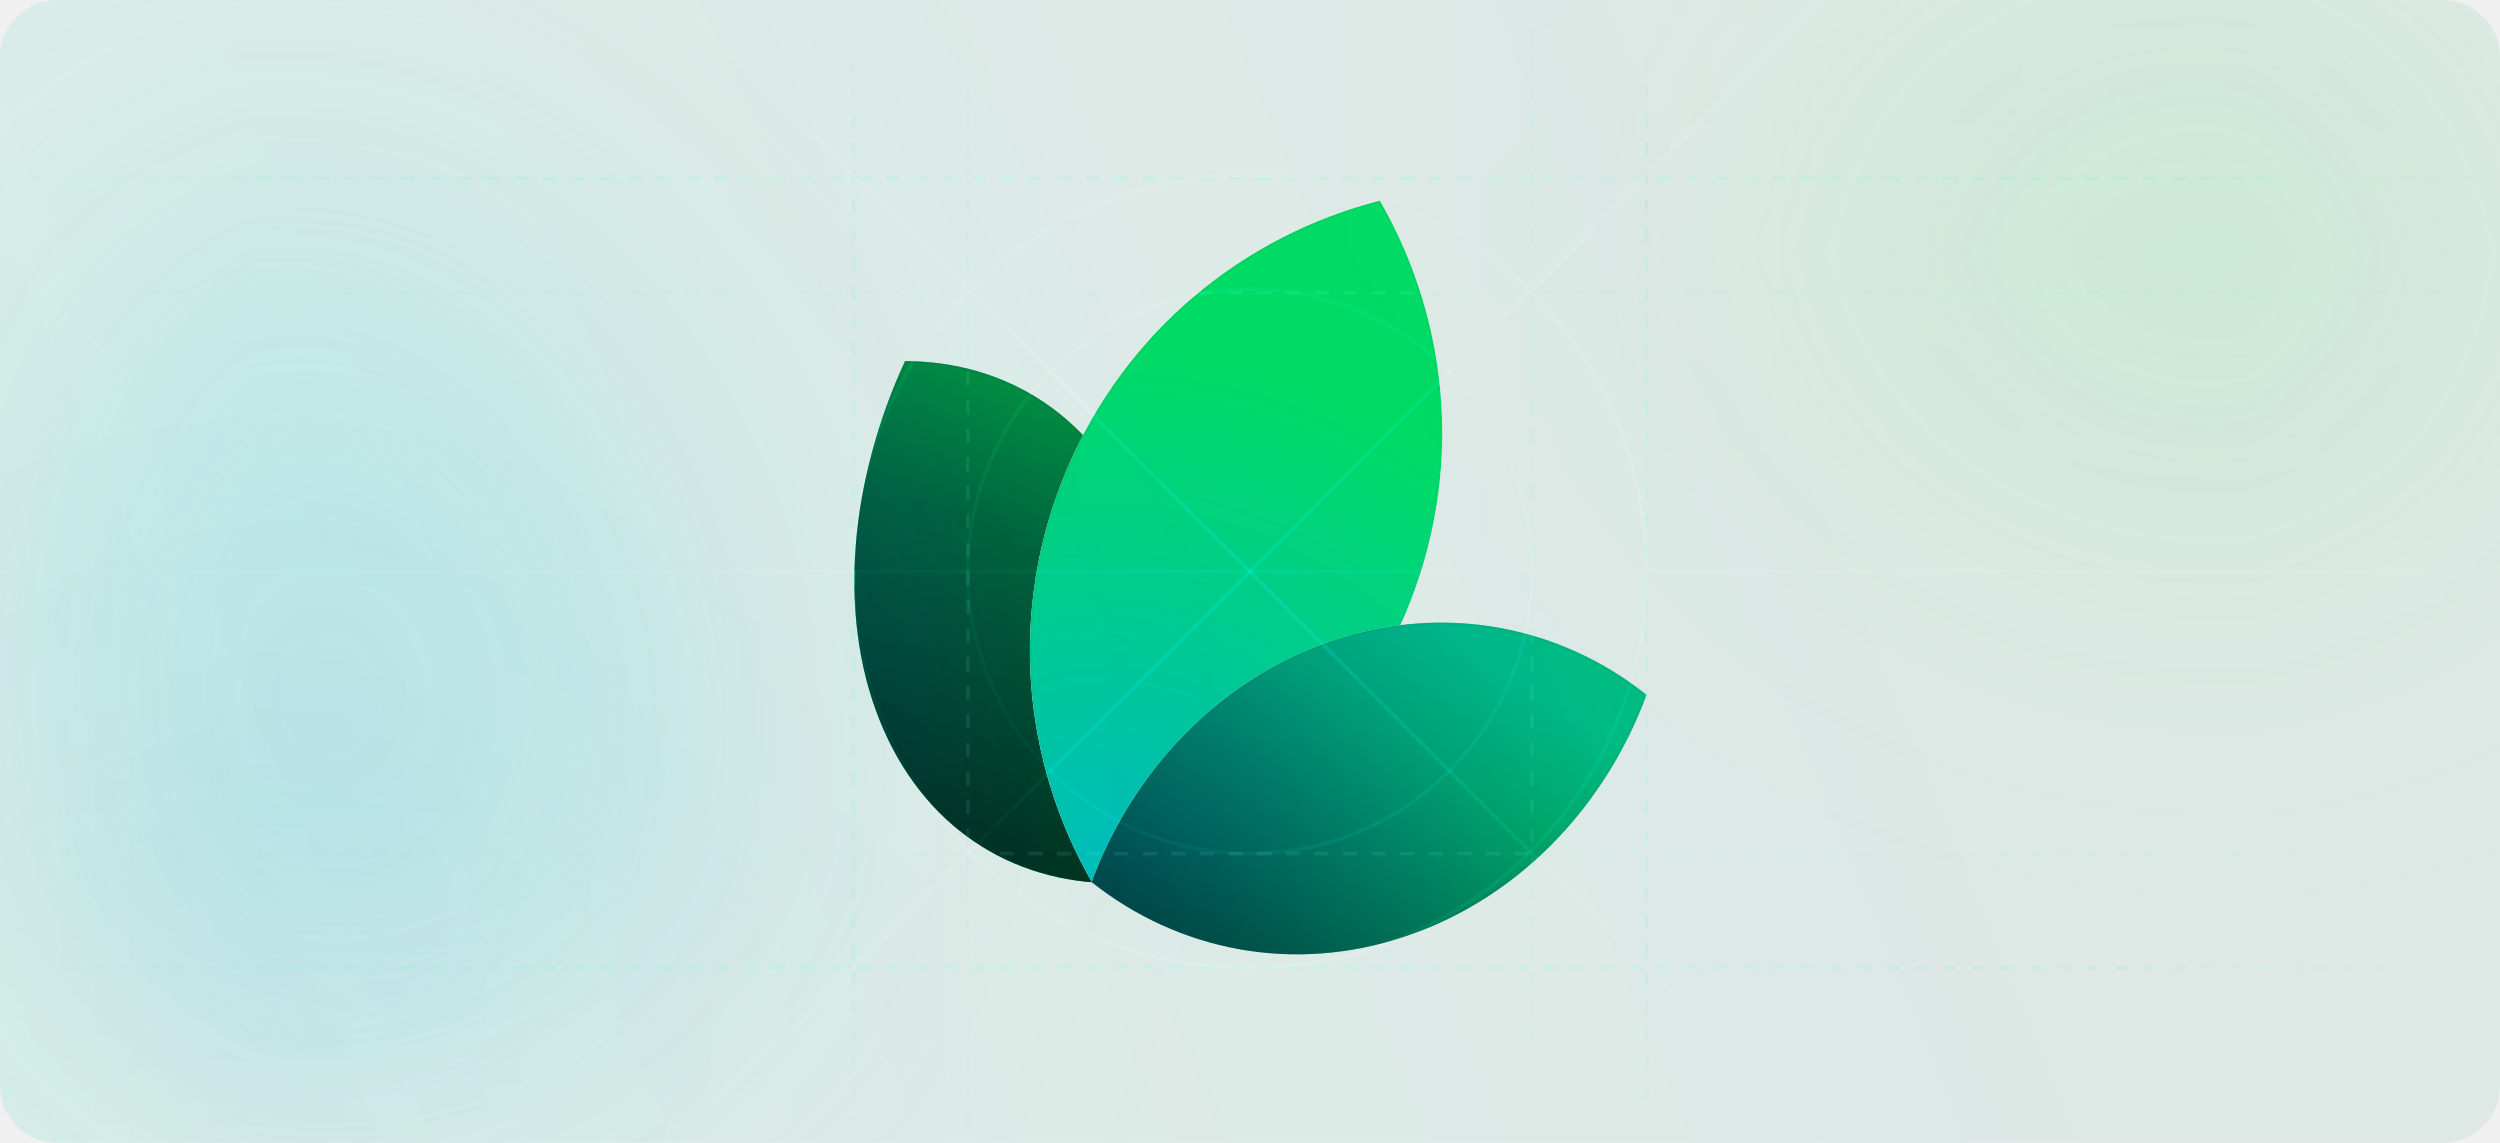
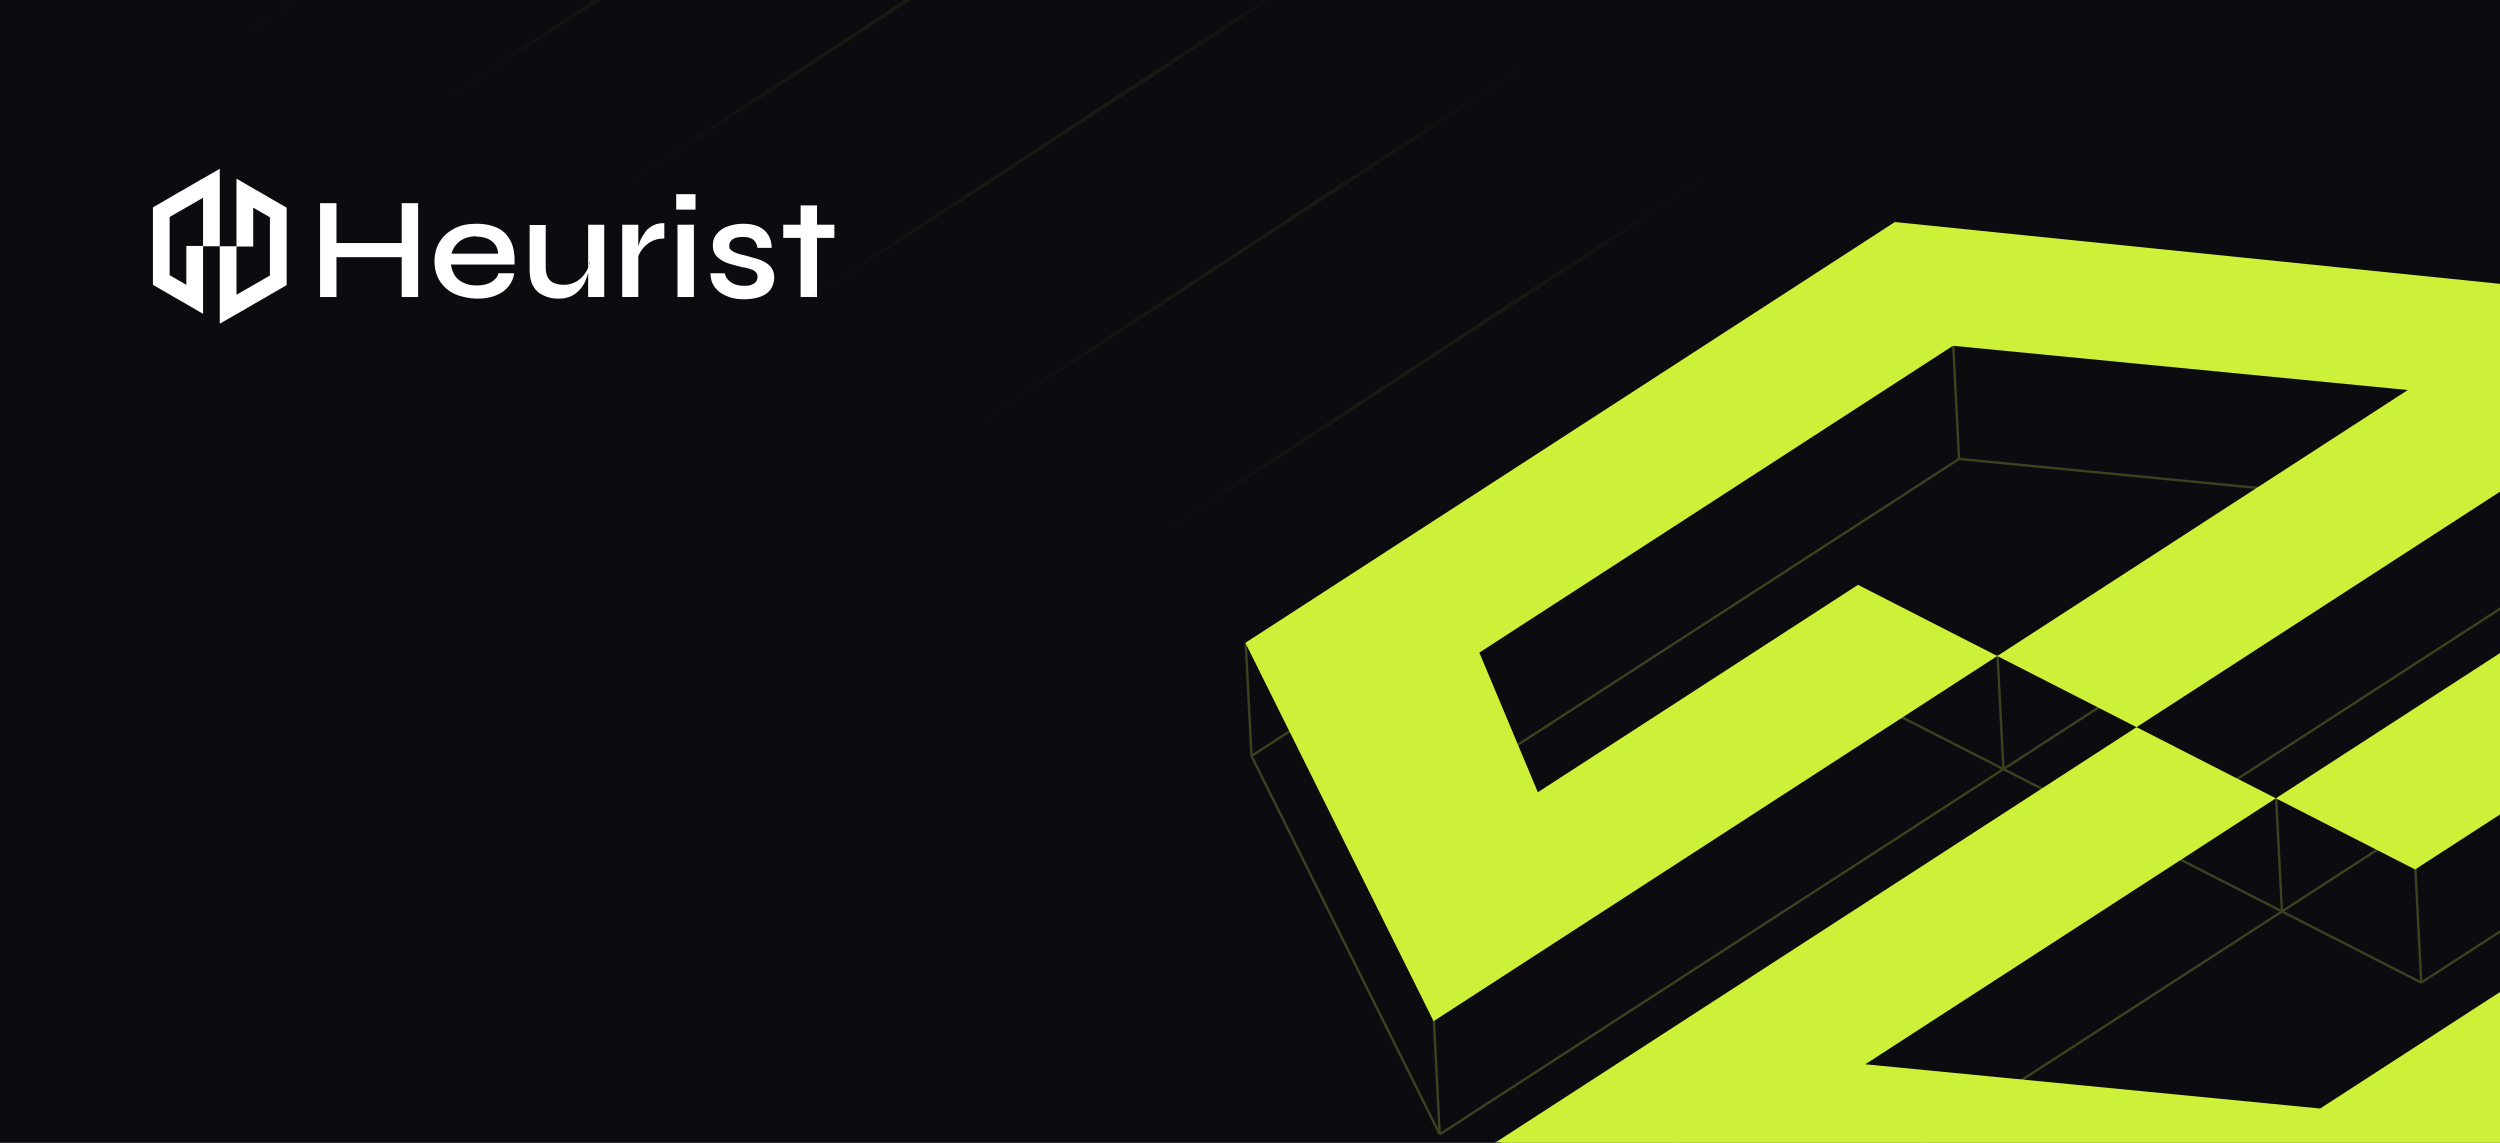
<svg xmlns="http://www.w3.org/2000/svg" width="700" height="320" viewBox="0 0 700 320" fill="none">
-   <g clip-path="url(#clip0_2862_30)">
-     <rect width="700" height="320" rx="16" fill="url(#paint0_linear_2862_30)" />
-     <path d="M311.889 247.3C283.097 247.215 258.226 231.466 246.292 201.629C234.357 171.793 238.02 134.523 253.414 101.112C282.206 101.197 307.077 116.945 319.011 146.782C330.946 176.619 327.283 213.888 311.889 247.3Z" fill="white" />
-     <path d="M311.889 247.3C283.097 247.215 258.226 231.466 246.292 201.629C234.357 171.793 238.02 134.523 253.414 101.112C282.206 101.197 307.077 116.945 319.011 146.782C330.946 176.619 327.283 213.888 311.889 247.3Z" fill="url(#paint1_radial_2862_30)" />
-     <path d="M311.889 247.3C283.097 247.215 258.226 231.466 246.292 201.629C234.357 171.793 238.02 134.523 253.414 101.112C282.206 101.197 307.077 116.945 319.011 146.782C330.946 176.619 327.283 213.888 311.889 247.3Z" fill="black" fill-opacity="0.5" style="mix-blend-mode:hard-light" />
-     <path d="M311.889 247.3C283.097 247.215 258.226 231.466 246.292 201.629C234.357 171.793 238.02 134.523 253.414 101.112C282.206 101.197 307.077 116.945 319.011 146.782C330.946 176.619 327.283 213.888 311.889 247.3Z" fill="url(#paint2_linear_2862_30)" fill-opacity="0.5" style="mix-blend-mode:hard-light" />
-     <path d="M311.72 247.034C283.108 246.887 258.409 231.208 246.538 201.531C234.656 171.825 238.271 134.702 253.583 101.377C282.195 101.524 306.894 117.203 318.765 146.88C330.647 176.586 327.031 213.709 311.72 247.034Z" stroke="url(#paint3_linear_2862_30)" stroke-opacity="0.05" stroke-width="0.531" />
-     <path d="M305.839 247.174C343.92 237.419 377.154 210.619 393.585 171.64C410.017 132.661 405.98 90.199 386.347 56.193C348.266 65.948 315.032 92.749 298.601 131.728C282.169 170.706 286.206 213.168 305.839 247.174Z" fill="white" />
-     <path d="M305.839 247.174C343.92 237.419 377.154 210.619 393.585 171.64C410.017 132.661 405.98 90.199 386.347 56.193C348.266 65.948 315.032 92.749 298.601 131.728C282.169 170.706 286.206 213.168 305.839 247.174Z" fill="url(#paint4_radial_2862_30)" />
-     <path d="M393.341 171.537C376.971 210.369 343.89 237.091 305.969 246.867C286.462 212.959 282.476 170.663 298.845 131.831C315.215 92.998 348.295 66.276 386.217 56.5C405.724 90.408 409.71 132.704 393.341 171.537Z" stroke="url(#paint5_linear_2862_30)" stroke-opacity="0.05" stroke-width="0.531" />
-     <path d="M305.686 246.995C329.749 266.114 361.965 272.832 393.67 262.129C425.376 251.426 449.499 225.691 461.03 194.556C436.967 175.437 404.751 168.719 373.045 179.422C341.34 190.125 317.217 215.86 305.686 246.995Z" fill="white" />
-     <path d="M305.686 246.995C329.749 266.114 361.965 272.832 393.67 262.129C425.376 251.426 449.499 225.691 461.03 194.556C436.967 175.437 404.751 168.719 373.045 179.422C341.34 190.125 317.217 215.86 305.686 246.995Z" fill="url(#paint6_radial_2862_30)" />
-     <path d="M305.686 246.995C329.749 266.114 361.965 272.832 393.67 262.129C425.376 251.426 449.499 225.691 461.03 194.556C436.967 175.437 404.751 168.719 373.045 179.422C341.34 190.125 317.217 215.86 305.686 246.995Z" fill="black" fill-opacity="0.2" style="mix-blend-mode:hard-light" />
-     <path d="M305.686 246.995C329.749 266.114 361.965 272.832 393.67 262.129C425.376 251.426 449.499 225.691 461.03 194.556C436.967 175.437 404.751 168.719 373.045 179.422C341.34 190.125 317.217 215.86 305.686 246.995Z" fill="url(#paint7_linear_2862_30)" fill-opacity="0.5" style="mix-blend-mode:hard-light" />
-     <path d="M393.586 261.878C362.034 272.529 329.98 265.88 306.002 246.907C317.534 215.919 341.57 190.327 373.13 179.673C404.681 169.023 436.735 175.671 460.714 194.644C449.181 225.632 425.145 251.224 393.586 261.878Z" stroke="url(#paint8_linear_2862_30)" stroke-opacity="0.05" stroke-width="0.531" />
-     <g opacity="0.8" filter="url(#filter0_f_2862_30)">
-       <circle cx="660" cy="-60" r="160" fill="#18E244" fill-opacity="0.4" />
-     </g>
-     <g opacity="0.8" filter="url(#filter1_f_2862_30)">
-       <circle cx="20" cy="213" r="160" fill="#18CAE2" fill-opacity="0.33" />
-     </g>
-     <g opacity="0.8" filter="url(#filter2_f_2862_30)">
-       <circle cx="660" cy="480" r="160" fill="#18E2B2" fill-opacity="0.52" />
-     </g>
-     <g opacity="0.8" filter="url(#filter3_f_2862_30)">
-       <circle cx="20" cy="413" r="160" fill="#4018E2" fill-opacity="0.22" />
-     </g>
-     <path opacity="0.2" d="M0 50H700" stroke="url(#paint9_radial_2862_30)" stroke-dasharray="4 4" />
-     <path opacity="0.1" d="M0 82H700" stroke="url(#paint10_radial_2862_30)" stroke-dasharray="4 4" />
-     <path opacity="0.2" d="M239 0L239 320" stroke="url(#paint11_radial_2862_30)" stroke-dasharray="4 4" />
-     <path opacity="0.1" d="M271 0L271 320" stroke="url(#paint12_radial_2862_30)" stroke-dasharray="4 4" />
-     <path opacity="0.2" d="M461 0L461 320" stroke="url(#paint13_radial_2862_30)" stroke-dasharray="4 4" />
-     <path opacity="0.1" d="M429 0L429 320" stroke="url(#paint14_radial_2862_30)" stroke-dasharray="4 4" />
-     <path opacity="0.2" d="M0 271H700" stroke="url(#paint15_radial_2862_30)" stroke-dasharray="4 4" />
-     <path opacity="0.1" d="M0 239H700" stroke="url(#paint16_radial_2862_30)" stroke-dasharray="4 4" />
-     <g style="mix-blend-mode:overlay" opacity="0.1">
-       <path d="M0 160H700" stroke="url(#paint17_linear_2862_30)" />
-     </g>
-     <g style="mix-blend-mode:overlay" opacity="0.2">
-       <path d="M511 -1L189 321" stroke="url(#paint18_linear_2862_30)" />
-     </g>
-     <g style="mix-blend-mode:overlay" opacity="0.2">
-       <path d="M511 321L189 -1" stroke="url(#paint19_linear_2862_30)" />
-     </g>
-     <g style="mix-blend-mode:overlay" opacity="0.1">
-       <circle cx="350" cy="160" r="111" stroke="white" />
-     </g>
-     <g style="mix-blend-mode:overlay" opacity="0.1">
-       <circle cx="350" cy="160" r="79" stroke="white" />
-     </g>
+   <g clip-path="url(#clip0_923_247)">
+     <rect width="700" height="320" fill="white" />
+     <rect width="700" height="320" fill="#0C0B10" />
+     <path d="M89.62 56.888H94.21V83.168H89.62V56.888ZM93.76 68.048H113.11V72.008H93.76V68.048ZM112.48 56.888H117.07V83.168H112.48V56.888Z" fill="white" />
+     <path d="M139.661 76.509H143.981C143.801 77.859 143.261 79.119 142.361 80.199C141.551 81.279 140.381 82.089 138.851 82.719C137.321 83.349 135.611 83.619 133.631 83.619C131.651 83.619 129.311 83.169 127.421 82.359C125.621 81.549 124.181 80.289 123.191 78.759C122.201 77.229 121.661 75.339 121.661 73.179C121.661 71.019 122.201 69.129 123.191 67.599C124.181 65.979 125.621 64.809 127.331 63.909C129.131 63.009 131.111 62.649 133.451 62.649C135.791 62.649 137.861 63.099 139.481 63.909C141.101 64.719 142.271 66.069 143.081 67.689C143.891 69.399 144.161 71.559 144.071 74.079H126.251C126.431 75.249 126.791 76.239 127.331 77.139C127.961 78.039 128.771 78.759 129.851 79.209C130.931 79.749 132.101 79.929 133.541 79.929C134.981 79.929 136.421 79.659 137.501 79.029C138.581 78.399 139.301 77.589 139.571 76.509H139.661ZM133.361 66.159C131.561 66.159 130.031 66.609 128.771 67.509C127.601 68.409 126.791 69.579 126.431 71.019H139.481C139.391 69.489 138.761 68.319 137.681 67.509C136.601 66.699 135.161 66.249 133.361 66.249V66.159Z" fill="white" />
+     <path d="M164.952 73.537V74.797C164.952 75.157 164.862 75.698 164.682 76.418C164.502 77.138 164.232 77.858 163.872 78.757C163.512 79.567 162.972 80.377 162.342 81.097C161.712 81.817 160.902 82.448 160.002 82.897C159.012 83.347 157.932 83.618 156.582 83.618C155.232 83.618 154.602 83.528 153.612 83.257C152.622 82.987 151.722 82.537 150.912 81.998C150.102 81.368 149.472 80.558 149.022 79.567C148.572 78.578 148.302 77.228 148.302 75.698V63.008H152.802V74.797C152.802 76.058 152.982 77.047 153.432 77.767C153.882 78.487 154.422 79.028 155.232 79.297C155.952 79.567 156.852 79.748 157.842 79.748C159.282 79.748 160.452 79.388 161.532 78.757C162.522 78.127 163.332 77.317 163.962 76.328C164.592 75.338 164.952 74.438 165.132 73.537H164.952ZM169.182 83.168H164.682V62.917H169.182V83.168Z" fill="white" />
+     <path d="M174.221 62.919H178.721V83.168H174.221V62.919ZM186.011 66.788C184.571 66.788 183.311 67.058 182.231 67.689C181.151 68.319 180.341 69.038 179.711 69.939C179.081 70.838 178.631 71.739 178.451 72.549V70.299C178.451 70.028 178.451 69.579 178.721 68.948C178.901 68.319 179.171 67.689 179.441 66.969C179.801 66.249 180.251 65.528 180.791 64.808C181.331 64.088 182.051 63.548 182.951 63.099C183.761 62.648 184.841 62.468 186.011 62.468V66.788Z" fill="white" />
+     <path d="M194.74 54.369V58.689H189.34V54.369H194.74ZM189.7 62.919H194.29V83.169H189.7V62.919Z" fill="white" />
+     <path d="M198.788 76.509H202.928C203.108 77.499 203.738 78.399 204.638 79.029C205.538 79.659 206.708 80.019 208.238 80.019C209.768 80.019 209.948 79.929 210.578 79.659C211.118 79.479 211.568 79.119 211.748 78.759C212.018 78.399 212.108 77.949 212.108 77.499C212.108 77.049 211.928 76.419 211.568 76.149C211.208 75.789 210.758 75.519 210.128 75.339C209.498 75.159 208.688 74.889 207.698 74.799C206.708 74.529 205.718 74.259 204.728 73.989C203.738 73.719 202.838 73.359 202.118 72.909C201.398 72.459 200.678 71.919 200.228 71.199C199.778 70.479 199.598 69.669 199.598 68.679C199.598 67.689 199.778 66.969 200.228 66.159C200.678 65.439 201.218 64.809 202.028 64.269C202.748 63.729 203.648 63.369 204.728 63.099C205.718 62.829 206.888 62.649 208.058 62.649C209.858 62.649 211.298 62.919 212.468 63.459C213.638 63.999 214.538 64.809 215.168 65.889C215.798 66.879 216.068 68.139 216.068 69.399H212.108C211.928 68.319 211.478 67.509 210.848 67.059C210.218 66.609 209.318 66.339 208.058 66.339C206.798 66.339 205.898 66.519 205.178 66.969C204.548 67.419 204.188 67.959 204.188 68.769C204.188 69.579 204.368 69.759 204.818 70.119C205.268 70.479 205.808 70.749 206.618 71.019C207.428 71.289 208.328 71.469 209.408 71.739C210.398 72.009 211.298 72.279 212.198 72.549C213.098 72.819 213.818 73.179 214.538 73.629C215.258 74.079 215.798 74.619 216.158 75.249C216.608 75.969 216.788 76.779 216.788 77.769C216.788 78.759 216.428 80.109 215.798 81.009C215.168 81.909 214.178 82.629 212.918 83.079C211.658 83.529 210.128 83.799 208.418 83.799C206.708 83.799 205.538 83.619 204.458 83.259C203.378 82.899 202.388 82.449 201.668 81.909C200.948 81.369 200.318 80.739 199.958 80.109C199.508 79.479 199.238 78.849 199.148 78.219C198.968 77.589 198.968 77.139 198.968 76.689L198.788 76.509Z" fill="white" />
+     <path d="M219.311 62.918H233.621V66.608H219.311V62.918ZM224.171 57.518H228.761V83.168H224.171V57.518Z" fill="white" />
+     <path d="M61.538 47.259V68.949H56.858V55.359L52.178 58.059L49.658 59.499L47.498 60.759V77.049L49.658 78.309L52.178 79.749V68.859H56.858V87.849L56.498 87.669L52.178 85.149L48.398 82.989L47.498 82.449L42.818 79.749V58.059L47.498 55.359L48.398 54.819L52.178 52.659L56.498 50.139L56.858 49.959L61.538 47.259Z" fill="white" />
+     <path d="M80.257 58.147V79.837L75.576 82.537L74.677 83.077L70.897 85.237L66.576 87.757L66.216 87.937L61.536 90.637V68.947H66.216V82.537L70.897 79.837L73.416 78.397L75.576 77.137V60.847L73.416 59.587L70.897 58.147V69.037H66.216V50.047L66.576 50.227L70.897 52.747L74.677 54.907L75.576 55.447L80.257 58.147Z" fill="white" />
+     <path d="M779.308 119.079L599.954 235.278M779.308 119.079L546.84 95.333M779.308 119.079L777.667 87.103M599.954 235.278L560.955 215.354M599.954 235.278L638.952 255.202M599.954 235.278L420.599 351.478M560.955 215.354L675.903 140.882L548.542 128.497M560.955 215.354L521.956 195.43L432.319 253.504L415.94 214.406L548.542 128.497M560.955 215.354L403.123 317.61M560.955 215.354L559.31 183.302M548.542 128.497L546.84 95.333M403.123 317.61L350.421 211.664M403.123 317.61L401.459 285.196M350.421 211.664L532.275 93.845L546.84 95.333M350.421 211.664L348.81 180.276M638.952 255.202L796.785 152.947L849.216 259.114M638.952 255.202L677.951 275.126M638.952 255.202L524.004 329.674L651.365 342.06L783.967 256.151L767.588 217.052M638.952 255.202L637.337 223.738M420.599 351.478L667.632 376.711M420.599 351.478L418.958 319.502M667.632 376.711L849.216 259.114M667.632 376.711L666.007 345.042M849.216 259.114L847.568 227.013M677.951 275.126L767.588 217.052M677.951 275.126L676.286 242.676M767.588 217.052L765.97 185.519" stroke="#849437" stroke-opacity="0.4" stroke-width="0.671" />
+     <path d="M530.554 62.17L777.588 87.403L598.233 203.602L559.234 183.679L674.182 109.206L546.821 96.821L414.22 182.73L430.598 221.828L520.235 163.755L559.234 183.679L401.402 285.934L348.701 179.988L530.554 62.17Z" fill="#CDF138" />
+     <path fill-rule="evenodd" clip-rule="evenodd" d="M637.232 223.526L598.233 203.602L418.878 319.802L665.912 345.035L847.765 227.217L795.064 121.271L637.232 223.526ZM637.232 223.526L676.231 243.45L765.868 185.377L782.246 224.475L649.645 310.384L522.284 297.999L637.232 223.526Z" fill="#CDF138" />
+     <path d="M549.576 2.51L297.807 167.201L355.735 495.729" stroke="url(#paint0_angular_923_247)" stroke-opacity="0.24" />
+     <path d="M499.118 -28.825L247.35 135.866L305.278 464.393" stroke="url(#paint1_angular_923_247)" stroke-opacity="0.24" />
+     <path d="M449.239 -61.896L197.47 102.795L255.399 431.322" stroke="url(#paint2_angular_923_247)" stroke-opacity="0.24" />
+     <path d="M401.087 -96.12L149.319 68.571L207.247 397.098" stroke="url(#paint3_angular_923_247)" stroke-opacity="0.24" />
+     <path d="M348.593 -118.653L96.824 46.039L154.752 374.566" stroke="url(#paint4_angular_923_247)" stroke-opacity="0.24" />
+     <path d="M290.906 -135.99L39.138 28.701L97.066 357.229" stroke="url(#paint5_angular_923_247)" stroke-opacity="0.24" />
+     <path d="M223.22 -177L-28.549 -12.309L29.38 316.219" stroke="url(#paint6_angular_923_247)" stroke-width="0.671" />
  </g>
  <defs>
-     <filter id="filter0_f_2862_30" x="260" y="-460" width="800" height="800" filterUnits="userSpaceOnUse" color-interpolation-filters="sRGB">
-       <feFlood flood-opacity="0" result="BackgroundImageFix" />
-       <feBlend mode="normal" in="SourceGraphic" in2="BackgroundImageFix" result="shape" />
-       <feGaussianBlur stdDeviation="120" result="effect1_foregroundBlur_2862_30" />
-     </filter>
-     <filter id="filter1_f_2862_30" x="-380" y="-187" width="800" height="800" filterUnits="userSpaceOnUse" color-interpolation-filters="sRGB">
-       <feFlood flood-opacity="0" result="BackgroundImageFix" />
-       <feBlend mode="normal" in="SourceGraphic" in2="BackgroundImageFix" result="shape" />
-       <feGaussianBlur stdDeviation="120" result="effect1_foregroundBlur_2862_30" />
-     </filter>
-     <filter id="filter2_f_2862_30" x="260" y="80" width="800" height="800" filterUnits="userSpaceOnUse" color-interpolation-filters="sRGB">
-       <feFlood flood-opacity="0" result="BackgroundImageFix" />
-       <feBlend mode="normal" in="SourceGraphic" in2="BackgroundImageFix" result="shape" />
-       <feGaussianBlur stdDeviation="120" result="effect1_foregroundBlur_2862_30" />
-     </filter>
-     <filter id="filter3_f_2862_30" x="-380" y="13" width="800" height="800" filterUnits="userSpaceOnUse" color-interpolation-filters="sRGB">
-       <feFlood flood-opacity="0" result="BackgroundImageFix" />
-       <feBlend mode="normal" in="SourceGraphic" in2="BackgroundImageFix" result="shape" />
-       <feGaussianBlur stdDeviation="120" result="effect1_foregroundBlur_2862_30" />
-     </filter>
-     <linearGradient id="paint0_linear_2862_30" x1="1.04308e-05" y1="320" x2="710.784" y2="26.079" gradientUnits="userSpaceOnUse">
-       <stop stop-color="#18E299" stop-opacity="0.09" />
-       <stop offset="0.729" stop-color="#0D9373" stop-opacity="0.08" />
-     </linearGradient>
-     <radialGradient id="paint1_radial_2862_30" cx="0" cy="0" r="1" gradientUnits="userSpaceOnUse" gradientTransform="translate(208.697 189.703) rotate(-10.029) scale(169.097 167.466)">
-       <stop stop-color="#00B0BB" />
-       <stop offset="1" stop-color="#00DB65" />
+     <radialGradient id="paint0_angular_923_247" cx="0" cy="0" r="1" gradientUnits="userSpaceOnUse" gradientTransform="translate(452.656 249.119) rotate(80) scale(226.033 138.271)">
+       <stop stop-opacity="0" />
+       <stop offset="0.475" stop-color="#CDF138" />
+       <stop offset="1" stop-opacity="0" />
    </radialGradient>
-     <linearGradient id="paint2_linear_2862_30" x1="306.587" y1="93.56" x2="252.341" y2="224.228" gradientUnits="userSpaceOnUse">
-       <stop stop-color="#18E299" />
-       <stop offset="1" />
-     </linearGradient>
-     <linearGradient id="paint3_linear_2862_30" x1="311.84" y1="123.717" x2="253.579" y2="224.761" gradientUnits="userSpaceOnUse">
-       <stop />
+     <radialGradient id="paint1_angular_923_247" cx="0" cy="0" r="1" gradientUnits="userSpaceOnUse" gradientTransform="translate(402.198 217.784) rotate(80) scale(226.033 138.271)">
+       <stop stop-opacity="0" />
+       <stop offset="0.475" stop-color="#CDF138" />
      <stop offset="1" stop-opacity="0" />
-     </linearGradient>
-     <radialGradient id="paint4_radial_2862_30" cx="0" cy="0" r="1" gradientUnits="userSpaceOnUse" gradientTransform="translate(313.407 243.64) rotate(-75.7542) scale(203.632 223.902)">
-       <stop stop-color="#00BBBB" />
-       <stop offset="0.713" stop-color="#00DB65" />
    </radialGradient>
-     <linearGradient id="paint5_linear_2862_30" x1="308.586" y1="102.284" x2="383.487" y2="201.169" gradientUnits="userSpaceOnUse">
-       <stop />
+     <radialGradient id="paint2_angular_923_247" cx="0" cy="0" r="1" gradientUnits="userSpaceOnUse" gradientTransform="translate(352.319 184.713) rotate(80) scale(226.033 138.271)">
+       <stop stop-opacity="0" />
+       <stop offset="0.475" stop-color="#CDF138" />
      <stop offset="1" stop-opacity="0" />
-     </linearGradient>
-     <radialGradient id="paint6_radial_2862_30" cx="0" cy="0" r="1" gradientUnits="userSpaceOnUse" gradientTransform="translate(311.446 249.925) rotate(-20.3524) scale(174.776 163.096)">
-       <stop stop-color="#00B0BB" />
-       <stop offset="1" stop-color="#00DB65" />
    </radialGradient>
-     <linearGradient id="paint7_linear_2862_30" x1="395.842" y1="169.781" x2="332.121" y2="263.82" gradientUnits="userSpaceOnUse">
-       <stop stop-color="#00B1BC" />
-       <stop offset="1" />
-     </linearGradient>
-     <linearGradient id="paint8_linear_2862_30" x1="395.842" y1="169.781" x2="370.99" y2="271.799" gradientUnits="userSpaceOnUse">
-       <stop />
+     <radialGradient id="paint3_angular_923_247" cx="0" cy="0" r="1" gradientUnits="userSpaceOnUse" gradientTransform="translate(304.167 150.489) rotate(80) scale(226.033 138.271)">
+       <stop stop-opacity="0" />
+       <stop offset="0.475" stop-color="#CDF138" />
      <stop offset="1" stop-opacity="0" />
-     </linearGradient>
-     <radialGradient id="paint9_radial_2862_30" cx="0" cy="0" r="1" gradientUnits="userSpaceOnUse" gradientTransform="translate(350 50) scale(398.125 182)">
-       <stop offset="0.349" stop-color="#84FFD3" />
-       <stop offset="0.88" stop-color="#18E299" stop-opacity="0" />
    </radialGradient>
-     <radialGradient id="paint10_radial_2862_30" cx="0" cy="0" r="1" gradientUnits="userSpaceOnUse" gradientTransform="translate(350 82) scale(398.125 182)">
-       <stop offset="0.349" stop-color="#84FFD3" />
-       <stop offset="0.88" stop-color="#18E299" stop-opacity="0" />
+     <radialGradient id="paint4_angular_923_247" cx="0" cy="0" r="1" gradientUnits="userSpaceOnUse" gradientTransform="translate(251.672 127.957) rotate(80) scale(226.033 138.271)">
+       <stop stop-opacity="0" />
+       <stop offset="0.475" stop-color="#CDF138" />
+       <stop offset="1" stop-opacity="0" />
    </radialGradient>
-     <radialGradient id="paint11_radial_2862_30" cx="0" cy="0" r="1" gradientUnits="userSpaceOnUse" gradientTransform="translate(239 160) rotate(90) scale(182 182)">
-       <stop offset="0.349" stop-color="#84FFD3" />
-       <stop offset="0.88" stop-color="#18E299" stop-opacity="0" />
+     <radialGradient id="paint5_angular_923_247" cx="0" cy="0" r="1" gradientUnits="userSpaceOnUse" gradientTransform="translate(193.986 110.62) rotate(80) scale(226.033 138.271)">
+       <stop stop-opacity="0" />
+       <stop offset="0.475" stop-color="#CDF138" />
+       <stop offset="1" stop-opacity="0" />
    </radialGradient>
-     <radialGradient id="paint12_radial_2862_30" cx="0" cy="0" r="1" gradientUnits="userSpaceOnUse" gradientTransform="translate(271 160) rotate(90) scale(182 182)">
-       <stop offset="0.349" stop-color="#84FFD3" />
-       <stop offset="0.88" stop-color="#18E299" stop-opacity="0" />
+     <radialGradient id="paint6_angular_923_247" cx="0" cy="0" r="1" gradientUnits="userSpaceOnUse" gradientTransform="translate(126.3 69.6093) rotate(80) scale(226.033 138.271)">
+       <stop stop-opacity="0" />
+       <stop offset="0.387" stop-color="white" stop-opacity="0.5" />
+       <stop offset="0.757" stop-opacity="0" />
    </radialGradient>
-     <radialGradient id="paint13_radial_2862_30" cx="0" cy="0" r="1" gradientUnits="userSpaceOnUse" gradientTransform="translate(461 160) rotate(90) scale(182 182)">
-       <stop offset="0.349" stop-color="#84FFD3" />
-       <stop offset="0.88" stop-color="#18E299" stop-opacity="0" />
-     </radialGradient>
-     <radialGradient id="paint14_radial_2862_30" cx="0" cy="0" r="1" gradientUnits="userSpaceOnUse" gradientTransform="translate(429 160) rotate(90) scale(182 182)">
-       <stop offset="0.349" stop-color="#84FFD3" />
-       <stop offset="0.88" stop-color="#18E299" stop-opacity="0" />
-     </radialGradient>
-     <radialGradient id="paint15_radial_2862_30" cx="0" cy="0" r="1" gradientUnits="userSpaceOnUse" gradientTransform="translate(350 271) scale(398.125 182)">
-       <stop offset="0.349" stop-color="#84FFD3" />
-       <stop offset="0.88" stop-color="#18E299" stop-opacity="0" />
-     </radialGradient>
-     <radialGradient id="paint16_radial_2862_30" cx="0" cy="0" r="1" gradientUnits="userSpaceOnUse" gradientTransform="translate(350 239) scale(398.125 182)">
-       <stop offset="0.349" stop-color="#84FFD3" />
-       <stop offset="0.88" stop-color="#18E299" stop-opacity="0" />
-     </radialGradient>
-     <linearGradient id="paint17_linear_2862_30" x1="0" y1="160" x2="700" y2="160" gradientUnits="userSpaceOnUse">
-       <stop stop-color="white" stop-opacity="0.1" />
-       <stop offset="0.5" stop-color="white" />
-       <stop offset="1" stop-color="white" stop-opacity="0.1" />
-     </linearGradient>
-     <linearGradient id="paint18_linear_2862_30" x1="511" y1="-1" x2="189" y2="321" gradientUnits="userSpaceOnUse">
-       <stop stop-color="white" stop-opacity="0.1" />
-       <stop offset="0.5" stop-color="white" />
-       <stop offset="1" stop-color="white" stop-opacity="0.1" />
-     </linearGradient>
-     <linearGradient id="paint19_linear_2862_30" x1="511" y1="321" x2="189" y2="-1" gradientUnits="userSpaceOnUse">
-       <stop stop-color="white" stop-opacity="0.1" />
-       <stop offset="0.5" stop-color="white" />
-       <stop offset="1" stop-color="white" stop-opacity="0.1" />
-     </linearGradient>
-     <clipPath id="clip0_2862_30">
-       <rect width="700" height="320" rx="16" fill="white" />
+     <clipPath id="clip0_923_247">
+       <rect width="700" height="320" fill="white" />
    </clipPath>
  </defs>
</svg>
